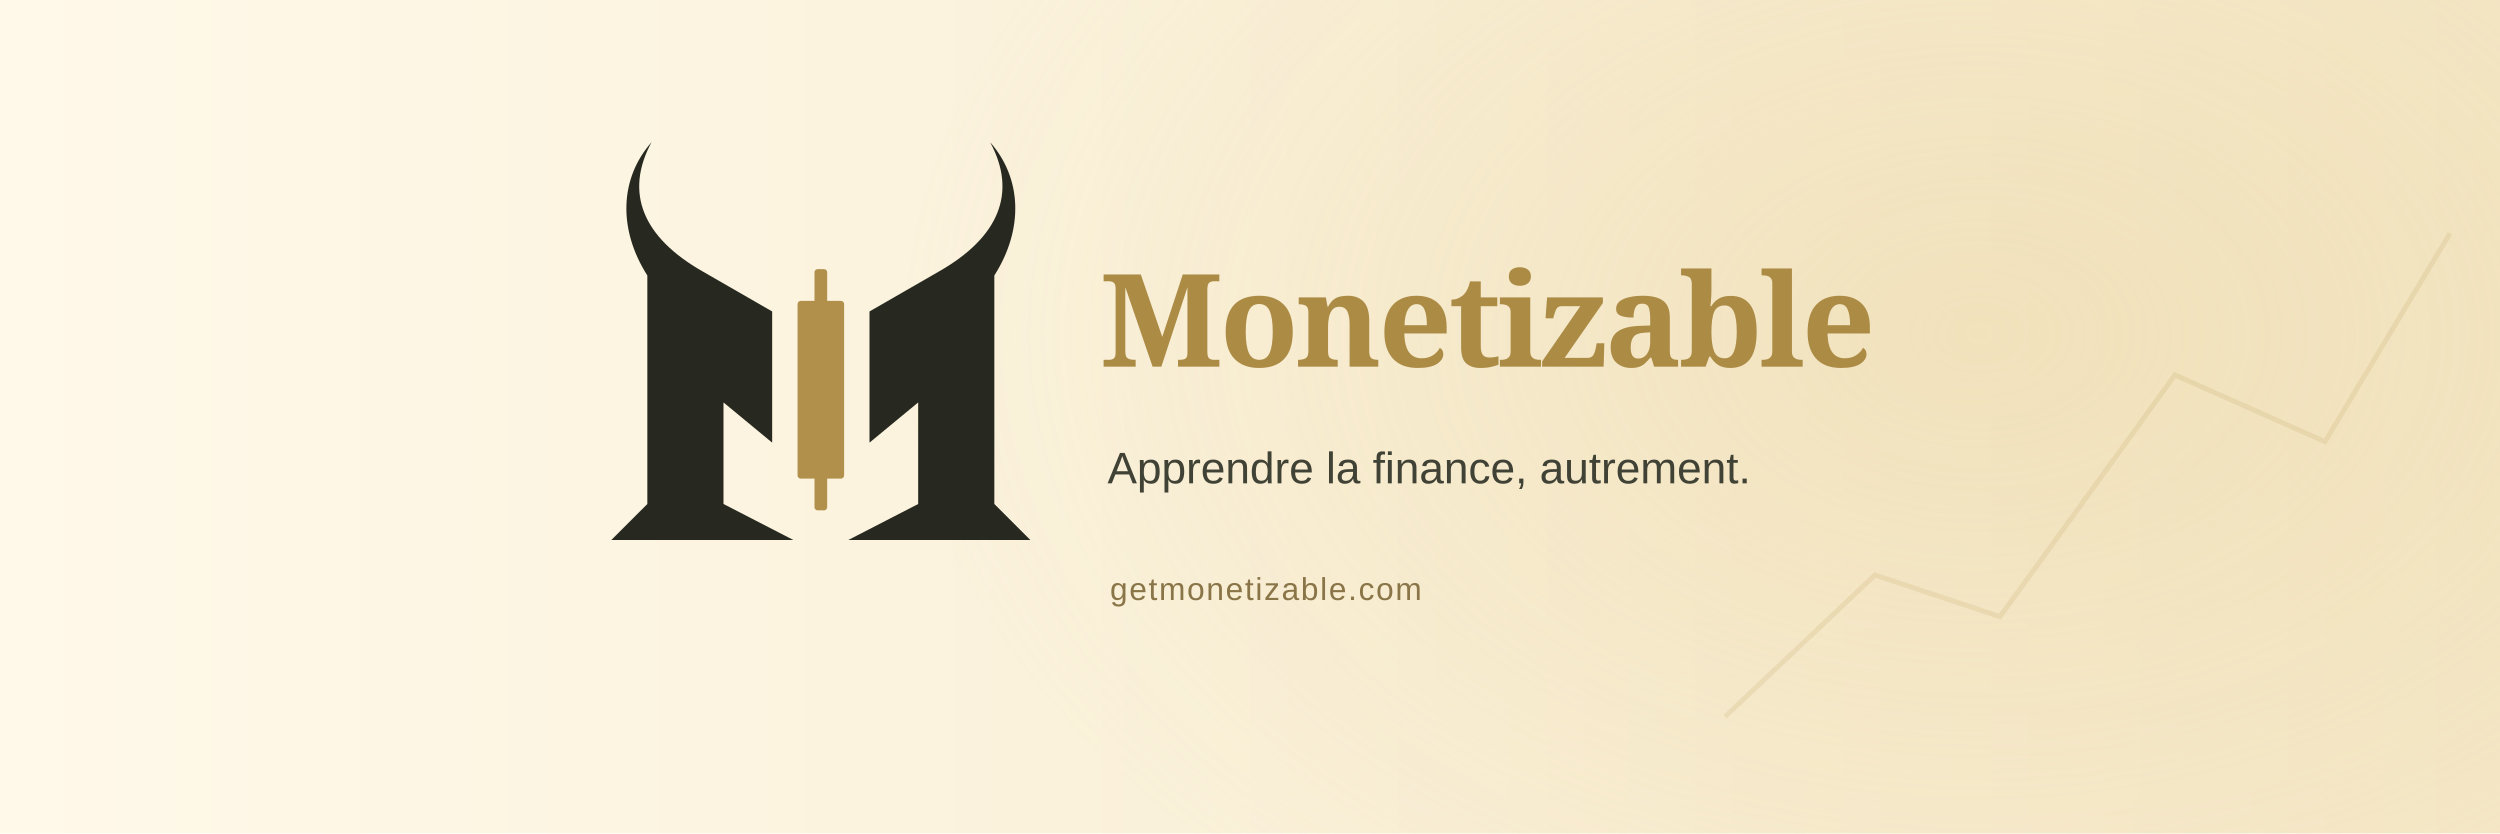
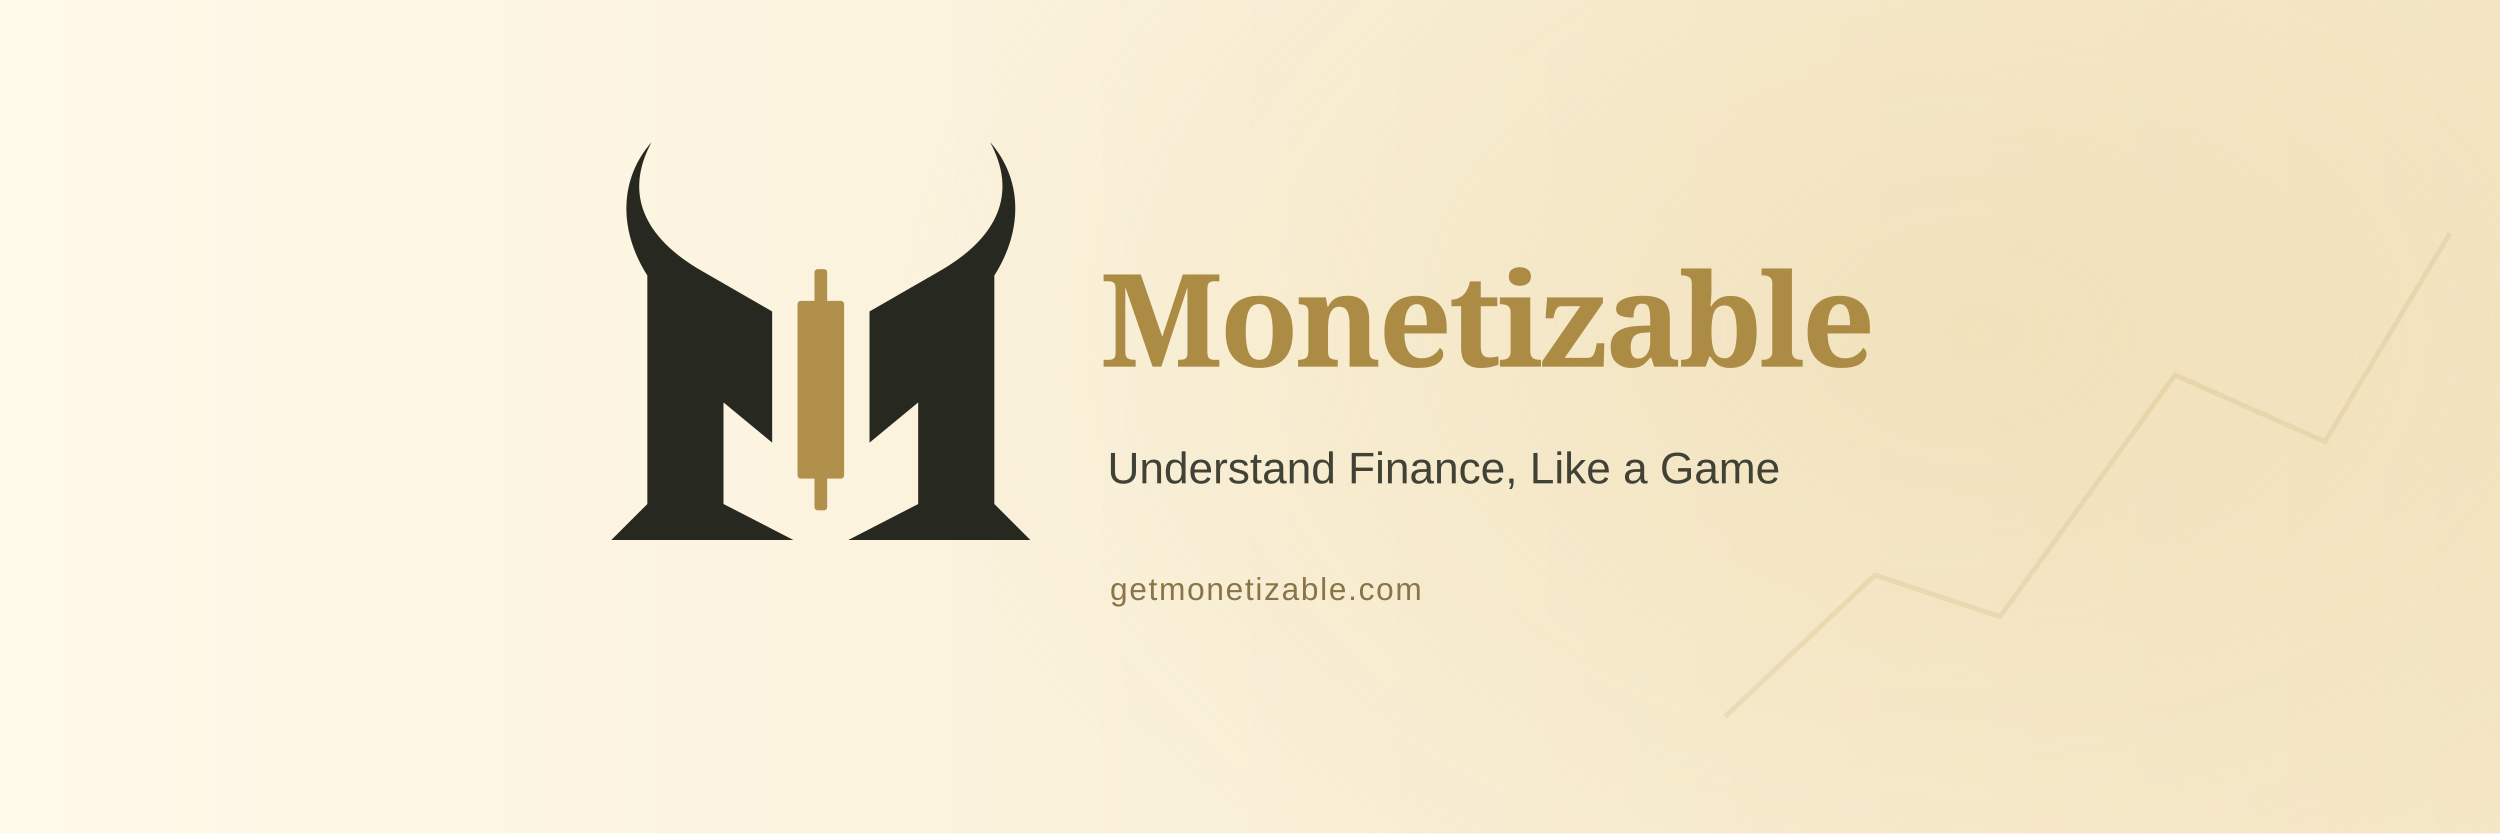
<svg xmlns="http://www.w3.org/2000/svg" width="1500" height="500" viewBox="0 0 1500 500">
  <defs>
    <linearGradient id="cream">
      <stop stop-color="#FFF9EA" />
      <stop offset="1" stop-color="#F5E8C8" />
    </linearGradient>
    <radialGradient id="glow">
      <stop stop-color="#E6CF98" stop-opacity=".35" />
      <stop offset="1" stop-color="#E6CF98" stop-opacity="0" />
    </radialGradient>
  </defs>
  <rect width="1500" height="500" fill="url(#cream)" />
  <ellipse cx="1185" cy="200" rx="645" ry="450" fill="url(#glow)" />
  <path d="M1035 430L1125 345L1200 370L1305 225L1395 265L1470 140" stroke="#B0904B" stroke-opacity=".16" stroke-width="3" fill="none" />
  <g transform="translate(330 65) scale(1.269531)">
    <g fill="#272920">
      <path d="M48 16C35 40 44 61 72 77L105 96V158L82 139V187L115 204H29L46 187V79C32 57 33 33 48 16Z" />
      <path d="M208 16C221 40 212 61 184 77L151 96V158L174 139V187L141 204H227L210 187V79C224 57 223 33 208 16Z" />
    </g>
    <g fill="#B0904B">
      <rect x="117" y="91" width="22" height="84" rx="1.5" />
      <rect x="125" y="76" width="6" height="114" rx="1.5" />
    </g>
  </g>
  <text x="660" y="220" font-family="Georgia,serif" font-size="77.5" font-weight="bold" fill="#AC8B45" letter-spacing="-2">Monetizable</text>
-   <text x="664.5" y="290" font-family="Arial, sans-serif" font-size="26.5" fill="#414236">Apprendre la finance, autrement.</text>
+   <text x="664.5" y="290" font-family="Arial, sans-serif" font-size="26.5" fill="#414236">Understand Finance, Like a Game</text>
  <text x="666" y="360" font-family="Arial, sans-serif" font-size="19" letter-spacing="1" fill="#8A7548">getmonetizable.com</text>
</svg>
